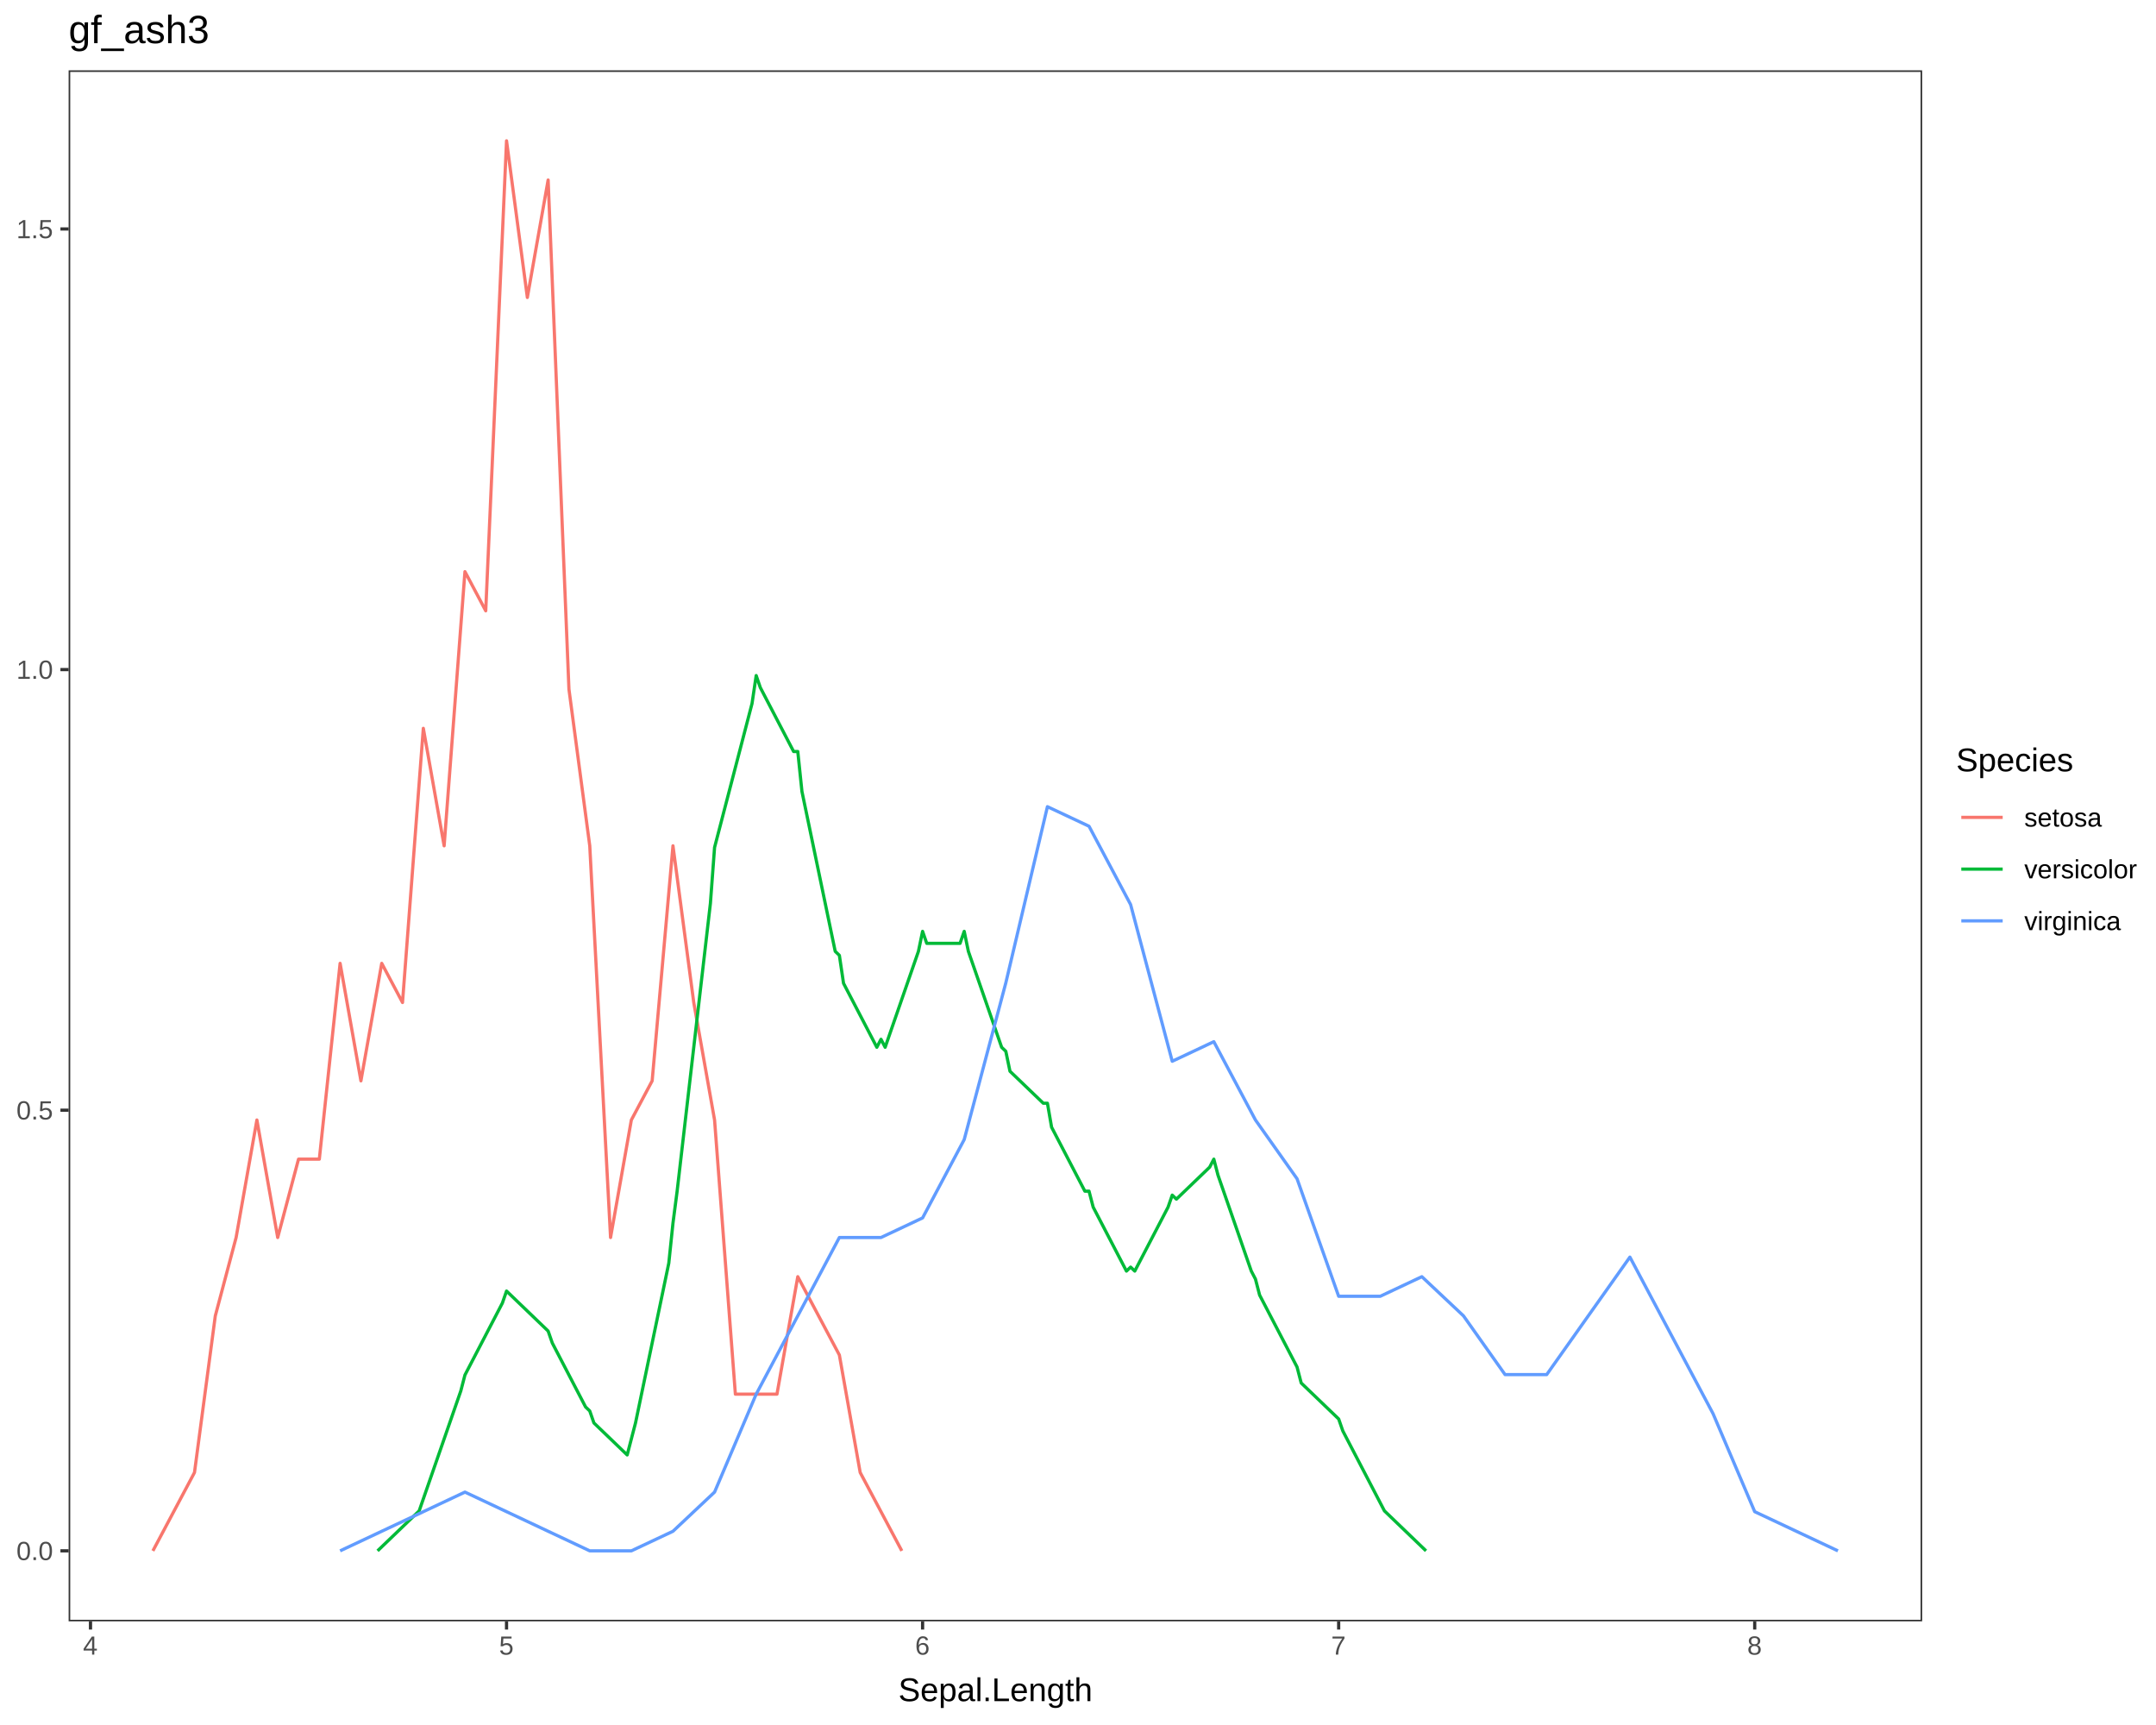
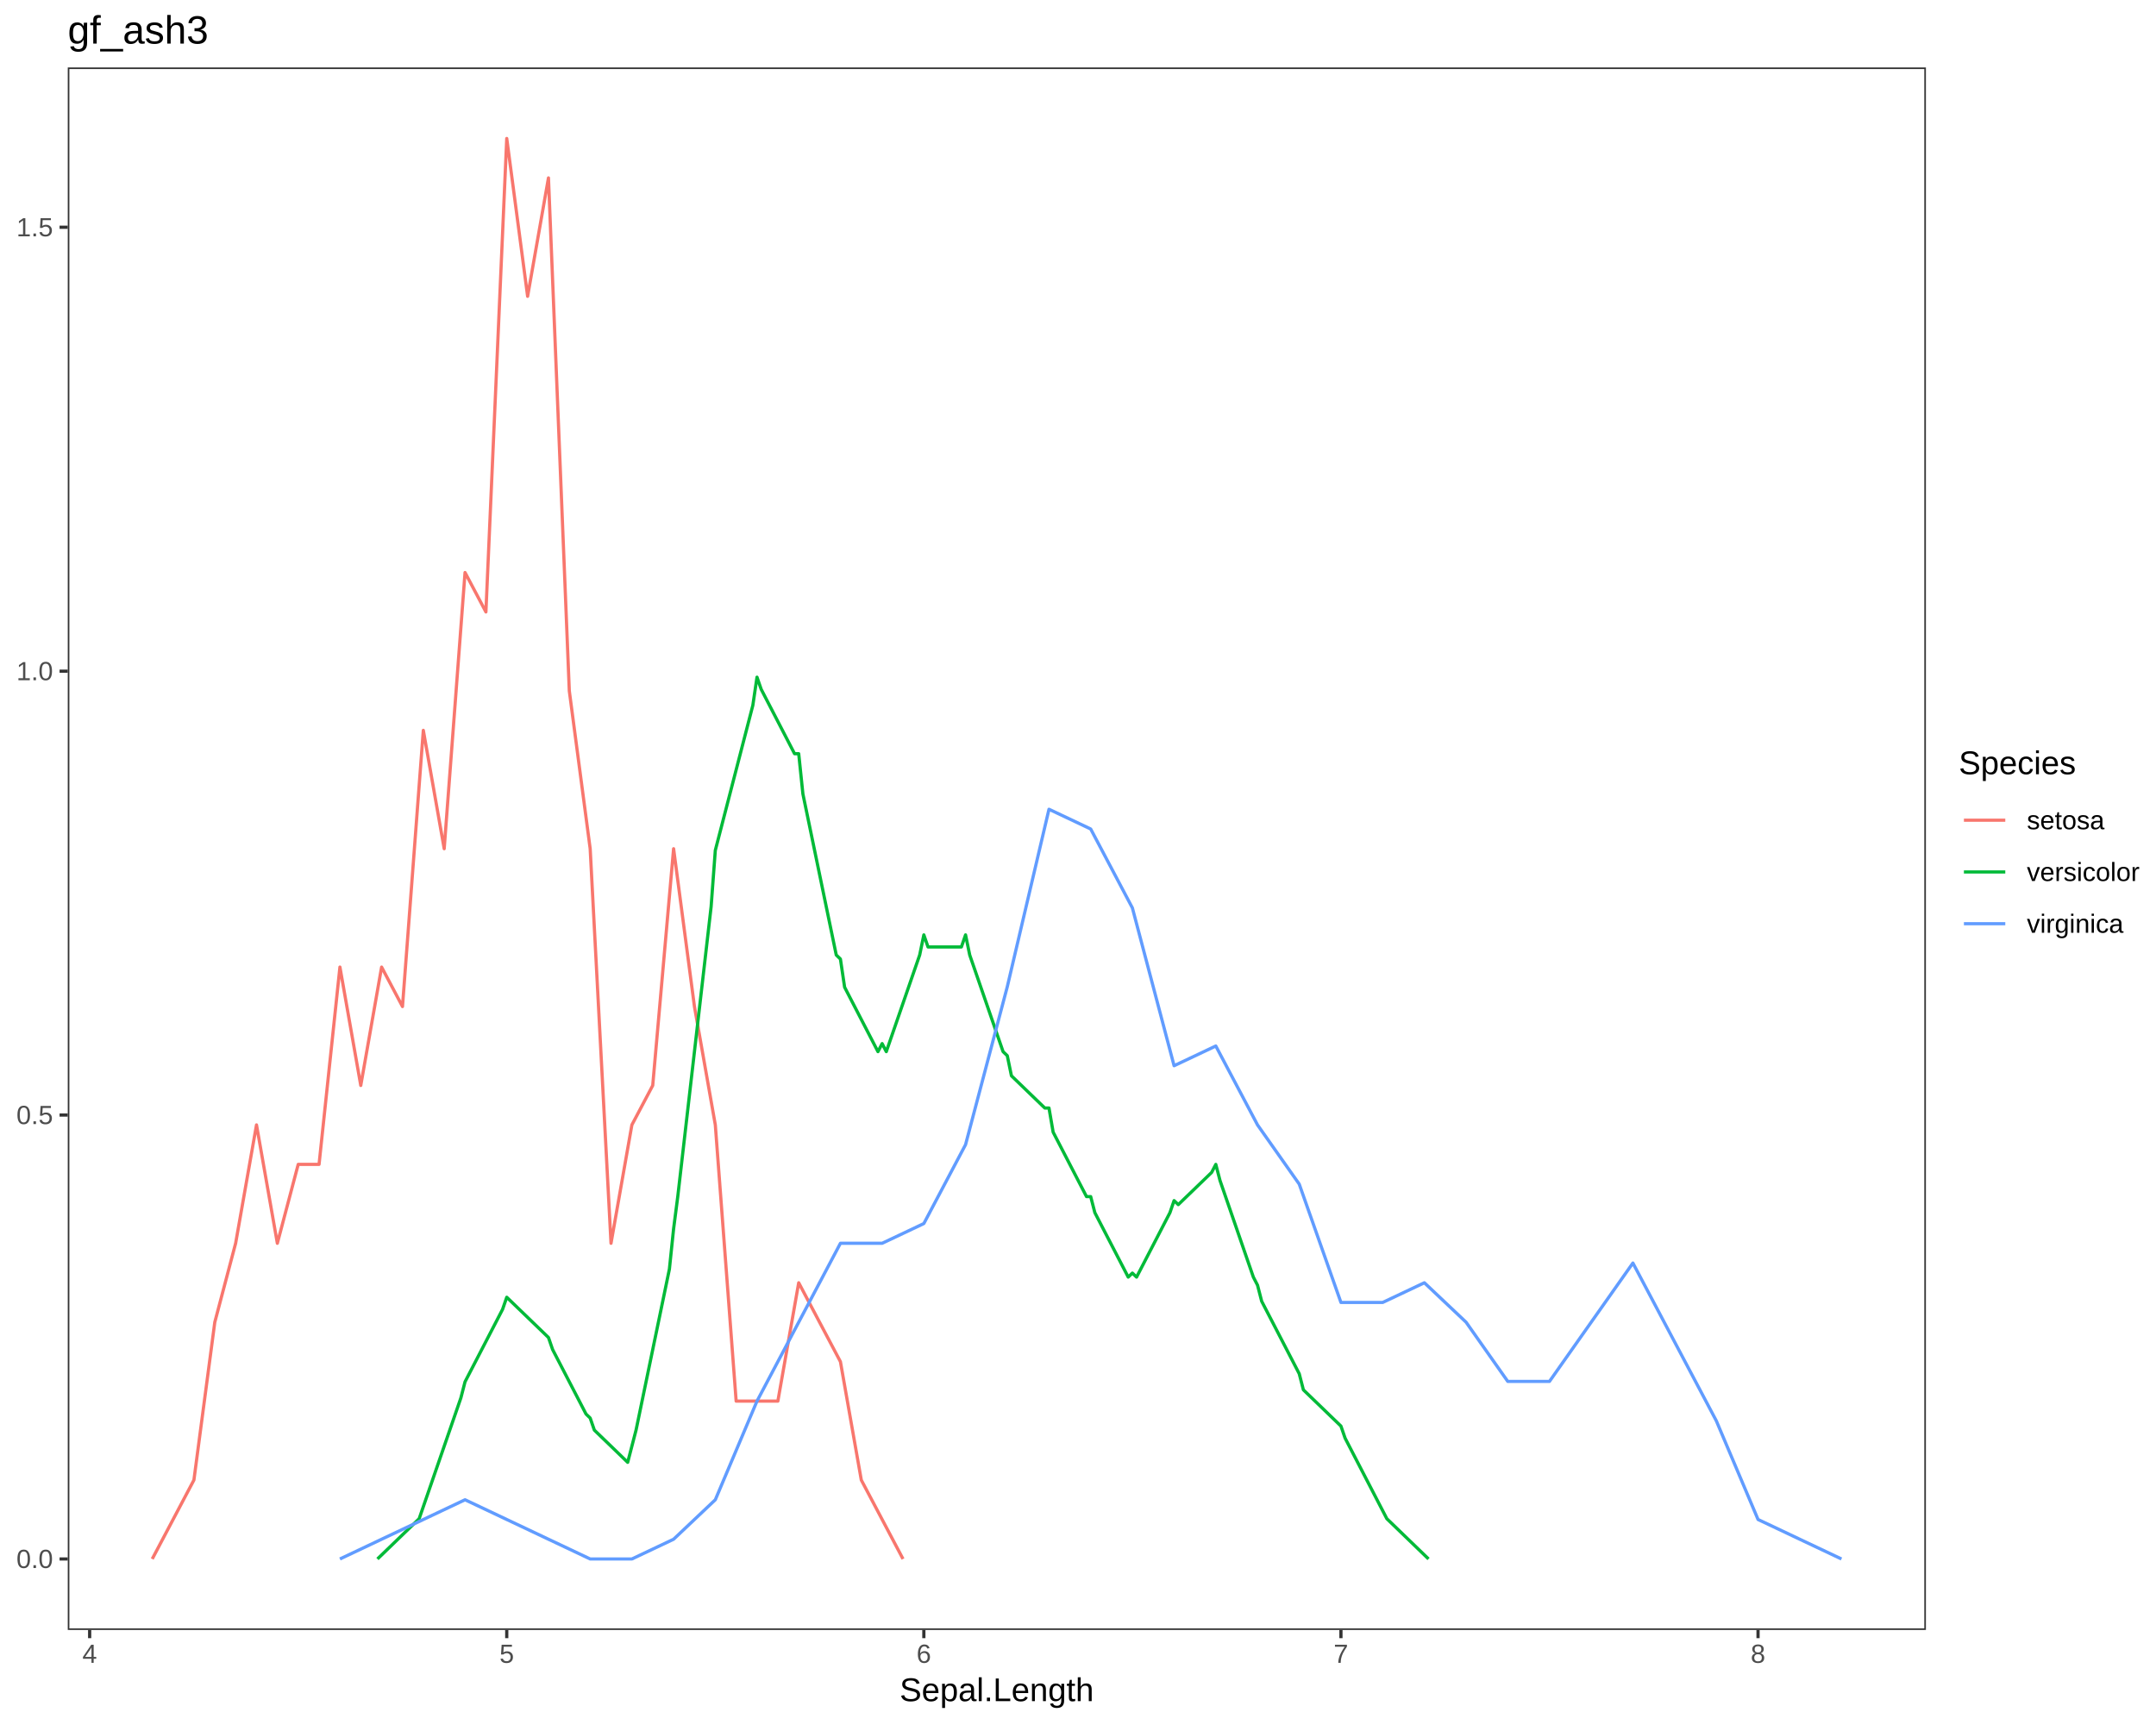
<svg xmlns="http://www.w3.org/2000/svg" viewBox="0 0 720.00 576.00">
  <defs>
    <style type="text/css">
-     line, polyline, path, rect, circle {
+     line, polyline, polygon, path, rect, circle {
      fill: none;
      stroke: #000000;
      stroke-linecap: round;
      stroke-linejoin: round;
      stroke-miterlimit: 10.00;
    }
  </style>
  </defs>
  <rect width="100%" height="100%" style="stroke: none; fill: #FFFFFF;" />
  <rect x="0.00" y="0.00" width="720.00" height="576.00" style="stroke-width: 1.07; stroke: #FFFFFF; fill: #FFFFFF;" />
  <defs>
-     <clipPath id="cpMjIuOTIyMnw2NDEuOTEzfDU0MS4zOTF8MjMuNDc2Nw==">
-       <rect x="22.92" y="23.48" width="618.99" height="517.91" />
+     <clipPath id="cpMjIuNjN8NjQzLjE2fDU0NC4yN3wyMi41Mg==">
+       <rect x="22.63" y="22.52" width="620.53" height="521.75" />
    </clipPath>
  </defs>
-   <rect x="22.92" y="23.48" width="618.99" height="517.91" style="stroke-width: 1.07; stroke: none; fill: #FFFFFF;" clip-path="url(#cpMjIuOTIyMnw2NDEuOTEzfDU0MS4zOTF8MjMuNDc2Nw==)" />
-   <polyline points="51.06,517.85 64.95,491.69 71.90,439.38 78.85,413.22 85.79,373.98 92.74,413.22 92.74,413.22 99.69,387.06 106.64,387.06 106.64,387.06 113.58,321.67 120.53,360.91 120.53,360.91 127.48,321.67 134.42,334.75 141.37,243.20 148.32,282.43 148.32,282.43 155.27,190.88 162.21,203.96 162.21,203.96 169.16,47.02 176.11,99.33 176.11,99.33 183.05,60.10 190.00,230.12 190.00,230.12 196.95,282.43 203.90,413.22 210.84,373.98 217.79,360.91 217.79,360.91 224.74,282.43 231.68,334.75 238.63,373.98 245.58,465.53 245.58,465.53 259.47,465.53 259.47,465.53 266.42,426.30 280.31,452.46 287.26,491.69 301.16,517.85 " style="stroke-width: 1.07; stroke: #F8766D; stroke-linecap: butt;" clip-path="url(#cpMjIuOTIyMnw2NDEuOTEzfDU0MS4zOTF8MjMuNDc2Nw==)" />
-   <polyline points="126.09,517.85 139.98,504.50 153.88,464.47 155.27,459.13 167.77,435.11 169.16,431.10 183.05,444.45 184.44,448.45 195.56,469.81 196.95,471.14 198.34,475.14 209.45,485.82 212.23,475.14 223.35,421.76 224.74,408.42 226.13,397.74 237.24,301.65 238.63,282.97 251.14,234.92 252.53,225.58 253.91,229.59 265.03,250.94 266.42,250.94 267.81,264.28 278.92,317.67 280.31,319.00 281.70,328.34 292.82,349.70 294.21,347.03 295.60,349.70 306.71,317.67 308.10,310.99 309.49,315.00 320.61,315.00 322.00,310.99 323.39,317.67 334.50,349.70 335.89,351.03 337.28,357.70 348.40,368.38 349.79,368.38 351.18,376.39 362.29,397.74 363.68,397.74 365.07,403.08 376.18,424.43 377.57,423.10 378.96,424.43 390.08,403.08 391.47,399.07 392.86,400.41 403.97,389.73 405.36,387.06 406.75,392.40 417.87,424.43 419.26,427.10 420.65,432.44 433.15,456.46 434.54,461.80 447.05,473.81 448.44,477.81 462.33,504.50 476.22,517.85 " style="stroke-width: 1.07; stroke: #00BA38; stroke-linecap: butt;" clip-path="url(#cpMjIuOTIyMnw2NDEuOTEzfDU0MS4zOTF8MjMuNDc2Nw==)" />
-   <polyline points="113.58,517.85 155.27,498.23 196.95,517.85 210.84,517.85 224.74,511.31 238.63,498.23 252.53,465.53 252.53,465.53 266.42,439.38 280.31,413.22 294.21,413.22 294.21,413.22 308.10,406.68 322.00,380.52 322.00,380.52 335.89,328.21 349.79,269.36 363.68,275.89 363.68,275.89 377.57,302.05 391.47,354.37 391.47,354.37 405.36,347.83 419.26,373.98 433.15,393.60 447.05,432.84 460.94,432.84 460.94,432.84 474.83,426.30 488.73,439.38 502.62,459.00 502.62,459.00 516.52,459.00 530.41,439.38 530.41,439.38 544.31,419.76 572.09,472.07 572.09,472.07 585.99,504.77 613.78,517.85 " style="stroke-width: 1.07; stroke: #619CFF; stroke-linecap: butt;" clip-path="url(#cpMjIuOTIyMnw2NDEuOTEzfDU0MS4zOTF8MjMuNDc2Nw==)" />
-   <rect x="22.92" y="23.48" width="618.99" height="517.91" style="stroke-width: 1.07; stroke: #333333;" clip-path="url(#cpMjIuOTIyMnw2NDEuOTEzfDU0MS4zOTF8MjMuNDc2Nw==)" />
+   <rect x="22.63" y="22.52" width="620.53" height="521.75" style="stroke-width: 1.07; stroke: none; fill: #FFFFFF;" clip-path="url(#cpMjIuNjN8NjQzLjE2fDU0NC4yN3wyMi41Mg==)" />
+   <polyline points="50.84,520.56 64.76,494.20 71.73,441.50 78.69,415.15 85.66,375.62 92.62,415.15 92.62,415.15 99.59,388.80 106.55,388.80 106.55,388.80 113.52,322.92 120.48,362.45 120.48,362.45 127.44,322.92 134.41,336.10 141.37,243.87 148.34,283.40 148.34,283.40 155.30,191.17 162.27,204.34 162.27,204.34 169.23,46.24 176.20,98.94 176.20,98.94 183.16,59.41 190.12,230.69 190.12,230.69 197.09,283.40 204.05,415.15 211.02,375.62 217.98,362.45 217.98,362.45 224.95,283.40 231.91,336.10 238.88,375.62 245.84,467.85 245.84,467.85 259.77,467.85 259.77,467.85 266.73,428.33 280.66,454.68 287.63,494.20 301.56,520.56 " style="stroke-width: 1.07; stroke: #F8766D; stroke-linecap: butt;" clip-path="url(#cpMjIuNjN8NjQzLjE2fDU0NC4yN3wyMi41Mg==)" />
+   <polyline points="126.05,520.56 139.98,507.11 153.91,466.78 155.30,461.40 167.84,437.20 169.23,433.17 183.16,446.61 184.55,450.64 195.70,472.16 197.09,473.50 198.48,477.53 209.62,488.29 212.41,477.53 223.55,423.76 224.95,410.31 226.34,399.56 237.48,302.76 238.88,283.93 251.41,235.53 252.80,226.12 254.20,230.16 265.34,251.67 266.73,251.67 268.13,265.11 279.27,318.89 280.66,320.23 282.06,329.64 293.20,351.16 294.59,348.47 295.98,351.16 307.13,318.89 308.52,312.17 309.91,316.20 321.06,316.20 322.45,312.17 323.84,318.89 334.98,351.16 336.38,352.50 337.77,359.22 348.91,369.98 350.31,369.98 351.70,378.04 362.84,399.56 364.24,399.56 365.63,404.93 376.77,426.44 378.16,425.10 379.56,426.44 390.70,404.93 392.09,400.90 393.49,402.24 404.63,391.49 406.02,388.80 407.42,394.18 418.56,426.44 419.95,429.13 421.34,434.51 433.88,458.71 435.27,464.09 447.81,476.19 449.20,480.22 463.13,507.11 477.06,520.56 " style="stroke-width: 1.07; stroke: #00BA38; stroke-linecap: butt;" clip-path="url(#cpMjIuNjN8NjQzLjE2fDU0NC4yN3wyMi41Mg==)" />
+   <polyline points="113.52,520.56 155.30,500.79 197.09,520.56 211.02,520.56 224.95,513.97 238.88,500.79 252.80,467.85 252.80,467.85 266.73,441.50 280.66,415.15 294.59,415.15 294.59,415.15 308.52,408.56 322.45,382.21 322.45,382.21 336.38,329.51 350.31,270.22 364.24,276.81 364.24,276.81 378.16,303.16 392.09,355.86 392.09,355.86 406.02,349.27 419.95,375.62 433.88,395.39 447.81,434.91 461.74,434.91 461.74,434.91 475.67,428.33 489.60,441.50 503.52,461.27 503.52,461.27 517.45,461.27 531.38,441.50 531.38,441.50 545.31,421.74 573.17,474.44 573.17,474.44 587.10,507.38 614.96,520.56 " style="stroke-width: 1.07; stroke: #619CFF; stroke-linecap: butt;" clip-path="url(#cpMjIuNjN8NjQzLjE2fDU0NC4yN3wyMi41Mg==)" />
+   <rect x="22.63" y="22.52" width="620.53" height="521.75" style="stroke-width: 1.07; stroke: #333333;" clip-path="url(#cpMjIuNjN8NjQzLjE2fDU0NC4yN3wyMi41Mg==)" />
  <defs>
-     <clipPath id="cpMHw3MjB8NTc2fDA=">
+     <clipPath id="cpMC4wMHw3MjAuMDB8NTc2LjAwfDAuMDA=">
      <rect x="0.00" y="0.00" width="720.00" height="576.00" />
    </clipPath>
  </defs>
-   <g clip-path="url(#cpMHw3MjB8NTc2fDA=)">
-     <text x="5.48" y="520.94" style="font-size: 8.80px; fill: #4D4D4D; font-family: Liberation Sans;" textLength="12.51px" lengthAdjust="spacingAndGlyphs">0.0</text>
+   <g clip-path="url(#cpMC4wMHw3MjAuMDB8NTc2LjAwfDAuMDA=)">
+     <text x="5.48" y="523.58" style="font-size: 8.80px; fill: #4D4D4D; font-family: Liberation Sans;" textLength="12.22px" lengthAdjust="spacingAndGlyphs">0.0</text>
  </g>
-   <g clip-path="url(#cpMHw3MjB8NTc2fDA=)">
-     <text x="5.48" y="373.81" style="font-size: 8.80px; fill: #4D4D4D; font-family: Liberation Sans;" textLength="12.51px" lengthAdjust="spacingAndGlyphs">0.5</text>
+   <g clip-path="url(#cpMC4wMHw3MjAuMDB8NTc2LjAwfDAuMDA=)">
+     <text x="5.48" y="375.35" style="font-size: 8.80px; fill: #4D4D4D; font-family: Liberation Sans;" textLength="12.22px" lengthAdjust="spacingAndGlyphs">0.5</text>
  </g>
-   <g clip-path="url(#cpMHw3MjB8NTc2fDA=)">
-     <text x="5.48" y="226.67" style="font-size: 8.80px; fill: #4D4D4D; font-family: Liberation Sans;" textLength="12.51px" lengthAdjust="spacingAndGlyphs">1.0</text>
+   <g clip-path="url(#cpMC4wMHw3MjAuMDB8NTc2LjAwfDAuMDA=)">
+     <text x="5.48" y="227.13" style="font-size: 8.80px; fill: #4D4D4D; font-family: Liberation Sans;" textLength="12.22px" lengthAdjust="spacingAndGlyphs">1.0</text>
  </g>
-   <g clip-path="url(#cpMHw3MjB8NTc2fDA=)">
-     <text x="5.48" y="79.54" style="font-size: 8.80px; fill: #4D4D4D; font-family: Liberation Sans;" textLength="12.51px" lengthAdjust="spacingAndGlyphs">1.5</text>
+   <g clip-path="url(#cpMC4wMHw3MjAuMDB8NTc2LjAwfDAuMDA=)">
+     <text x="5.48" y="78.91" style="font-size: 8.80px; fill: #4D4D4D; font-family: Liberation Sans;" textLength="12.22px" lengthAdjust="spacingAndGlyphs">1.5</text>
  </g>
-   <polyline points="20.18,517.85 22.92,517.85 " style="stroke-width: 1.07; stroke: #333333; stroke-linecap: butt;" clip-path="url(#cpMHw3MjB8NTc2fDA=)" />
-   <polyline points="20.18,370.71 22.92,370.71 " style="stroke-width: 1.07; stroke: #333333; stroke-linecap: butt;" clip-path="url(#cpMHw3MjB8NTc2fDA=)" />
-   <polyline points="20.18,223.58 22.92,223.58 " style="stroke-width: 1.07; stroke: #333333; stroke-linecap: butt;" clip-path="url(#cpMHw3MjB8NTc2fDA=)" />
-   <polyline points="20.18,76.45 22.92,76.45 " style="stroke-width: 1.07; stroke: #333333; stroke-linecap: butt;" clip-path="url(#cpMHw3MjB8NTc2fDA=)" />
-   <polyline points="30.22,544.13 30.22,541.39 " style="stroke-width: 1.07; stroke: #333333; stroke-linecap: butt;" clip-path="url(#cpMHw3MjB8NTc2fDA=)" />
-   <polyline points="169.16,544.13 169.16,541.39 " style="stroke-width: 1.07; stroke: #333333; stroke-linecap: butt;" clip-path="url(#cpMHw3MjB8NTc2fDA=)" />
-   <polyline points="308.10,544.13 308.10,541.39 " style="stroke-width: 1.07; stroke: #333333; stroke-linecap: butt;" clip-path="url(#cpMHw3MjB8NTc2fDA=)" />
-   <polyline points="447.05,544.13 447.05,541.39 " style="stroke-width: 1.07; stroke: #333333; stroke-linecap: butt;" clip-path="url(#cpMHw3MjB8NTc2fDA=)" />
-   <polyline points="585.99,544.13 585.99,541.39 " style="stroke-width: 1.07; stroke: #333333; stroke-linecap: butt;" clip-path="url(#cpMHw3MjB8NTc2fDA=)" />
-   <g clip-path="url(#cpMHw3MjB8NTc2fDA=)">
-     <text x="27.71" y="552.51" style="font-size: 8.80px; fill: #4D4D4D; font-family: Liberation Sans;" textLength="5.01px" lengthAdjust="spacingAndGlyphs">4</text>
+   <polyline points="19.89,520.56 22.63,520.56 " style="stroke-width: 1.07; stroke: #333333; stroke-linecap: butt;" clip-path="url(#cpMC4wMHw3MjAuMDB8NTc2LjAwfDAuMDA=)" />
+   <polyline points="19.89,372.33 22.63,372.33 " style="stroke-width: 1.07; stroke: #333333; stroke-linecap: butt;" clip-path="url(#cpMC4wMHw3MjAuMDB8NTc2LjAwfDAuMDA=)" />
+   <polyline points="19.89,224.11 22.63,224.11 " style="stroke-width: 1.07; stroke: #333333; stroke-linecap: butt;" clip-path="url(#cpMC4wMHw3MjAuMDB8NTc2LjAwfDAuMDA=)" />
+   <polyline points="19.89,75.88 22.63,75.88 " style="stroke-width: 1.07; stroke: #333333; stroke-linecap: butt;" clip-path="url(#cpMC4wMHw3MjAuMDB8NTc2LjAwfDAuMDA=)" />
+   <polyline points="29.94,547.01 29.94,544.27 " style="stroke-width: 1.07; stroke: #333333; stroke-linecap: butt;" clip-path="url(#cpMC4wMHw3MjAuMDB8NTc2LjAwfDAuMDA=)" />
+   <polyline points="169.23,547.01 169.23,544.27 " style="stroke-width: 1.07; stroke: #333333; stroke-linecap: butt;" clip-path="url(#cpMC4wMHw3MjAuMDB8NTc2LjAwfDAuMDA=)" />
+   <polyline points="308.52,547.01 308.52,544.27 " style="stroke-width: 1.07; stroke: #333333; stroke-linecap: butt;" clip-path="url(#cpMC4wMHw3MjAuMDB8NTc2LjAwfDAuMDA=)" />
+   <polyline points="447.81,547.01 447.81,544.27 " style="stroke-width: 1.07; stroke: #333333; stroke-linecap: butt;" clip-path="url(#cpMC4wMHw3MjAuMDB8NTc2LjAwfDAuMDA=)" />
+   <polyline points="587.10,547.01 587.10,544.27 " style="stroke-width: 1.07; stroke: #333333; stroke-linecap: butt;" clip-path="url(#cpMC4wMHw3MjAuMDB8NTc2LjAwfDAuMDA=)" />
+   <g clip-path="url(#cpMC4wMHw3MjAuMDB8NTc2LjAwfDAuMDA=)">
+     <text x="27.50" y="555.25" style="font-size: 8.80px; fill: #4D4D4D; font-family: Liberation Sans;" textLength="4.89px" lengthAdjust="spacingAndGlyphs">4</text>
  </g>
-   <g clip-path="url(#cpMHw3MjB8NTc2fDA=)">
-     <text x="166.66" y="552.51" style="font-size: 8.80px; fill: #4D4D4D; font-family: Liberation Sans;" textLength="5.01px" lengthAdjust="spacingAndGlyphs">5</text>
+   <g clip-path="url(#cpMC4wMHw3MjAuMDB8NTc2LjAwfDAuMDA=)">
+     <text x="166.79" y="555.25" style="font-size: 8.80px; fill: #4D4D4D; font-family: Liberation Sans;" textLength="4.89px" lengthAdjust="spacingAndGlyphs">5</text>
  </g>
-   <g clip-path="url(#cpMHw3MjB8NTc2fDA=)">
-     <text x="305.60" y="552.51" style="font-size: 8.80px; fill: #4D4D4D; font-family: Liberation Sans;" textLength="5.01px" lengthAdjust="spacingAndGlyphs">6</text>
+   <g clip-path="url(#cpMC4wMHw3MjAuMDB8NTc2LjAwfDAuMDA=)">
+     <text x="306.07" y="555.25" style="font-size: 8.80px; fill: #4D4D4D; font-family: Liberation Sans;" textLength="4.89px" lengthAdjust="spacingAndGlyphs">6</text>
  </g>
-   <g clip-path="url(#cpMHw3MjB8NTc2fDA=)">
-     <text x="444.54" y="552.51" style="font-size: 8.80px; fill: #4D4D4D; font-family: Liberation Sans;" textLength="5.01px" lengthAdjust="spacingAndGlyphs">7</text>
+   <g clip-path="url(#cpMC4wMHw3MjAuMDB8NTc2LjAwfDAuMDA=)">
+     <text x="445.36" y="555.25" style="font-size: 8.80px; fill: #4D4D4D; font-family: Liberation Sans;" textLength="4.89px" lengthAdjust="spacingAndGlyphs">7</text>
  </g>
-   <g clip-path="url(#cpMHw3MjB8NTc2fDA=)">
-     <text x="583.49" y="552.51" style="font-size: 8.80px; fill: #4D4D4D; font-family: Liberation Sans;" textLength="5.01px" lengthAdjust="spacingAndGlyphs">8</text>
+   <g clip-path="url(#cpMC4wMHw3MjAuMDB8NTc2LjAwfDAuMDA=)">
+     <text x="584.65" y="555.25" style="font-size: 8.80px; fill: #4D4D4D; font-family: Liberation Sans;" textLength="4.89px" lengthAdjust="spacingAndGlyphs">8</text>
  </g>
-   <g clip-path="url(#cpMHw3MjB8NTc2fDA=)">
-     <text x="300.00" y="568.04" style="font-size: 11.00px; font-family: Liberation Sans;" textLength="64.83px" lengthAdjust="spacingAndGlyphs">Sepal.Length</text>
+   <g clip-path="url(#cpMC4wMHw3MjAuMDB8NTc2LjAwfDAuMDA=)">
+     <text x="300.44" y="568.04" style="font-size: 11.00px; font-family: Liberation Sans;" textLength="64.91px" lengthAdjust="spacingAndGlyphs">Sepal.Length</text>
  </g>
-   <rect x="653.25" y="248.75" width="61.27" height="67.37" style="stroke-width: 1.07; stroke: none; fill: #FFFFFF;" clip-path="url(#cpMHw3MjB8NTc2fDA=)" />
-   <g clip-path="url(#cpMHw3MjB8NTc2fDA=)">
-     <text x="653.25" y="257.56" style="font-size: 11.00px; font-family: Liberation Sans;" textLength="39.13px" lengthAdjust="spacingAndGlyphs">Species</text>
+   <rect x="654.12" y="249.71" width="60.40" height="67.37" style="stroke-width: 1.07; stroke: none; fill: #FFFFFF;" clip-path="url(#cpMC4wMHw3MjAuMDB8NTc2LjAwfDAuMDA=)" />
+   <g clip-path="url(#cpMC4wMHw3MjAuMDB8NTc2LjAwfDAuMDA=)">
+     <text x="654.12" y="258.52" style="font-size: 11.00px; font-family: Liberation Sans;" textLength="39.16px" lengthAdjust="spacingAndGlyphs">Species</text>
  </g>
-   <rect x="653.25" y="264.28" width="17.28" height="17.28" style="stroke-width: 1.07; stroke: none; fill: #FFFFFF;" clip-path="url(#cpMHw3MjB8NTc2fDA=)" />
-   <line x1="654.98" y1="272.92" x2="668.80" y2="272.92" style="stroke-width: 1.07; stroke: #F8766D; stroke-linecap: butt;" clip-path="url(#cpMHw3MjB8NTc2fDA=)" />
-   <rect x="653.25" y="281.56" width="17.28" height="17.28" style="stroke-width: 1.07; stroke: none; fill: #FFFFFF;" clip-path="url(#cpMHw3MjB8NTc2fDA=)" />
-   <line x1="654.98" y1="290.20" x2="668.80" y2="290.20" style="stroke-width: 1.07; stroke: #00BA38; stroke-linecap: butt;" clip-path="url(#cpMHw3MjB8NTc2fDA=)" />
-   <rect x="653.25" y="298.84" width="17.28" height="17.28" style="stroke-width: 1.07; stroke: none; fill: #FFFFFF;" clip-path="url(#cpMHw3MjB8NTc2fDA=)" />
-   <line x1="654.98" y1="307.48" x2="668.80" y2="307.48" style="stroke-width: 1.07; stroke: #619CFF; stroke-linecap: butt;" clip-path="url(#cpMHw3MjB8NTc2fDA=)" />
-   <g clip-path="url(#cpMHw3MjB8NTc2fDA=)">
-     <text x="676.01" y="276.01" style="font-size: 8.80px; font-family: Liberation Sans;" textLength="26.52px" lengthAdjust="spacingAndGlyphs">setosa</text>
+   <rect x="654.12" y="265.24" width="17.28" height="17.28" style="stroke-width: 1.07; stroke: none; fill: #FFFFFF;" clip-path="url(#cpMC4wMHw3MjAuMDB8NTc2LjAwfDAuMDA=)" />
+   <line x1="655.85" y1="273.88" x2="669.67" y2="273.88" style="stroke-width: 1.07; stroke: #F8766D; stroke-linecap: butt;" clip-path="url(#cpMC4wMHw3MjAuMDB8NTc2LjAwfDAuMDA=)" />
+   <rect x="654.12" y="282.52" width="17.28" height="17.28" style="stroke-width: 1.07; stroke: none; fill: #FFFFFF;" clip-path="url(#cpMC4wMHw3MjAuMDB8NTc2LjAwfDAuMDA=)" />
+   <line x1="655.85" y1="291.16" x2="669.67" y2="291.16" style="stroke-width: 1.07; stroke: #00BA38; stroke-linecap: butt;" clip-path="url(#cpMC4wMHw3MjAuMDB8NTc2LjAwfDAuMDA=)" />
+   <rect x="654.12" y="299.80" width="17.28" height="17.28" style="stroke-width: 1.07; stroke: none; fill: #FFFFFF;" clip-path="url(#cpMC4wMHw3MjAuMDB8NTc2LjAwfDAuMDA=)" />
+   <line x1="655.85" y1="308.44" x2="669.67" y2="308.44" style="stroke-width: 1.07; stroke: #619CFF; stroke-linecap: butt;" clip-path="url(#cpMC4wMHw3MjAuMDB8NTc2LjAwfDAuMDA=)" />
+   <g clip-path="url(#cpMC4wMHw3MjAuMDB8NTc2LjAwfDAuMDA=)">
+     <text x="676.88" y="276.90" style="font-size: 8.80px; font-family: Liberation Sans;" textLength="25.92px" lengthAdjust="spacingAndGlyphs">setosa</text>
  </g>
-   <g clip-path="url(#cpMHw3MjB8NTc2fDA=)">
-     <text x="676.01" y="293.29" style="font-size: 8.80px; font-family: Liberation Sans;" textLength="38.51px" lengthAdjust="spacingAndGlyphs">versicolor</text>
+   <g clip-path="url(#cpMC4wMHw3MjAuMDB8NTc2LjAwfDAuMDA=)">
+     <text x="676.88" y="294.18" style="font-size: 8.80px; font-family: Liberation Sans;" textLength="37.64px" lengthAdjust="spacingAndGlyphs">versicolor</text>
  </g>
-   <g clip-path="url(#cpMHw3MjB8NTc2fDA=)">
-     <text x="676.01" y="310.57" style="font-size: 8.80px; font-family: Liberation Sans;" textLength="33.01px" lengthAdjust="spacingAndGlyphs">virginica</text>
+   <g clip-path="url(#cpMC4wMHw3MjAuMDB8NTc2LjAwfDAuMDA=)">
+     <text x="676.88" y="311.46" style="font-size: 8.80px; font-family: Liberation Sans;" textLength="32.27px" lengthAdjust="spacingAndGlyphs">virginica</text>
  </g>
-   <g clip-path="url(#cpMHw3MjB8NTc2fDA=)">
-     <text x="22.92" y="14.42" style="font-size: 13.20px; font-family: Liberation Sans;" textLength="46.26px" lengthAdjust="spacingAndGlyphs">gf_ash3</text>
+   <g clip-path="url(#cpMC4wMHw3MjAuMDB8NTc2LjAwfDAuMDA=)">
+     <text x="22.63" y="14.56" style="font-size: 13.20px; font-family: Liberation Sans;" textLength="46.89px" lengthAdjust="spacingAndGlyphs">gf_ash3</text>
  </g>
</svg>
